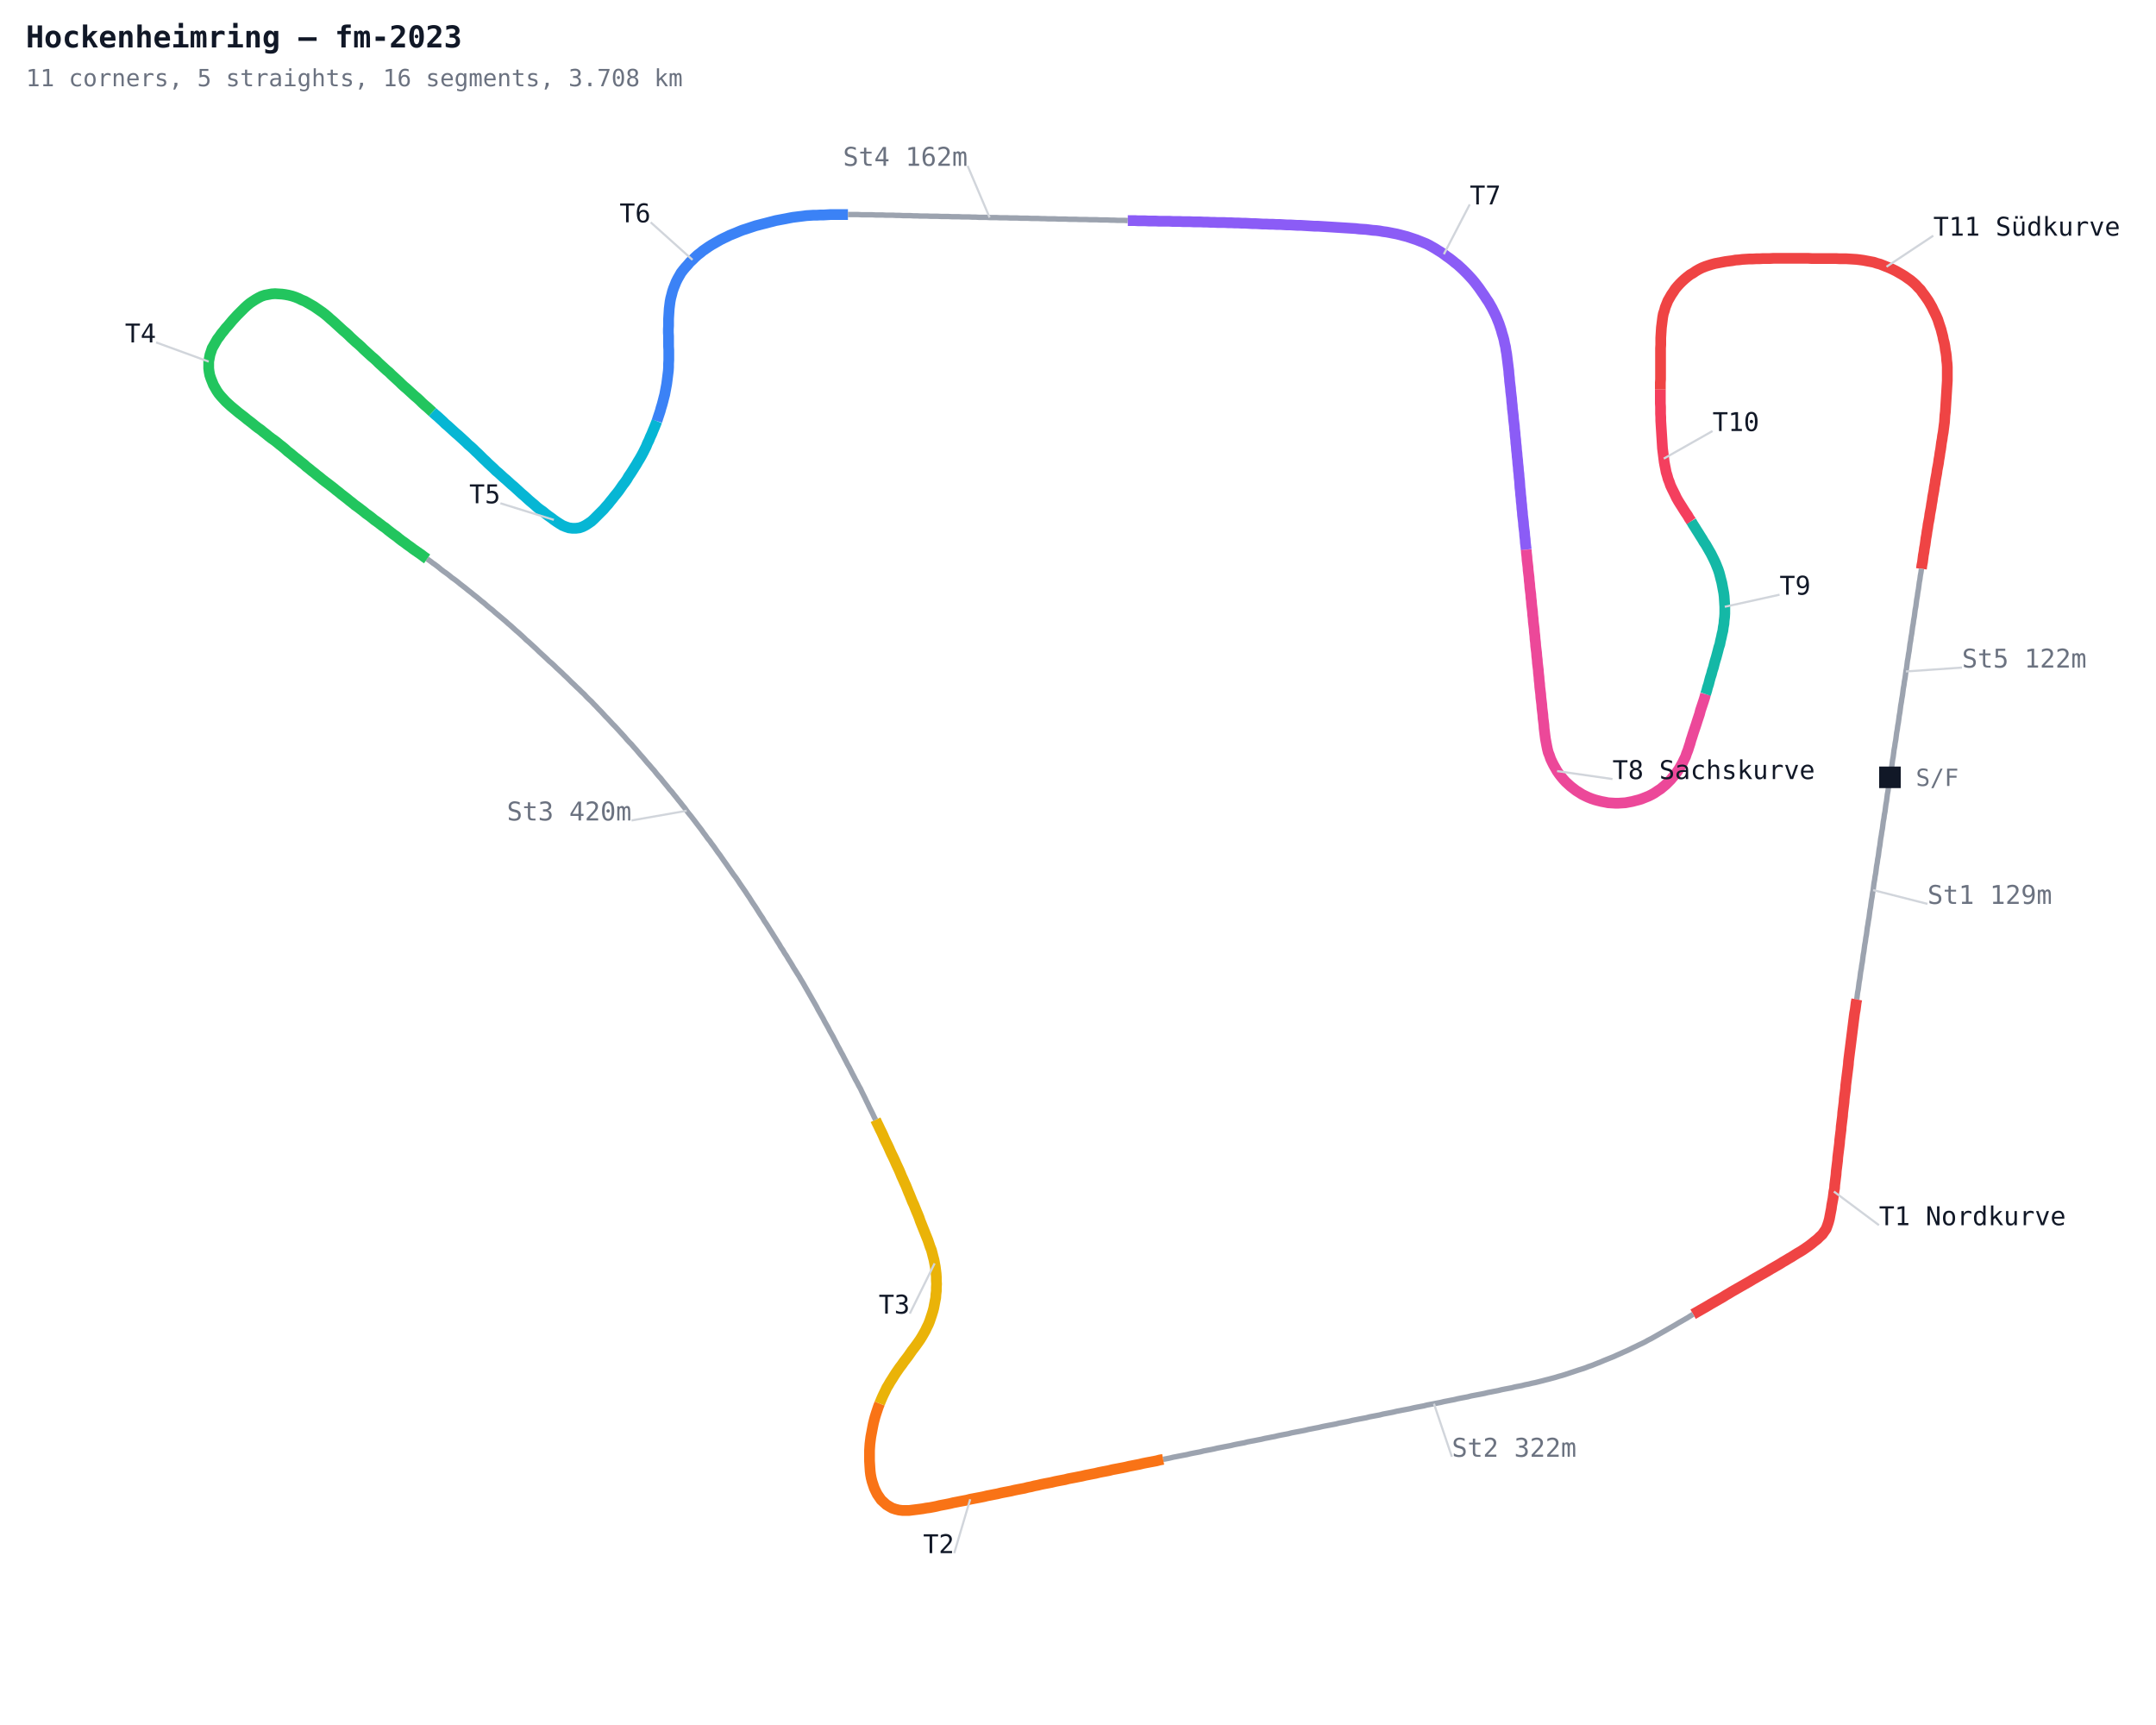
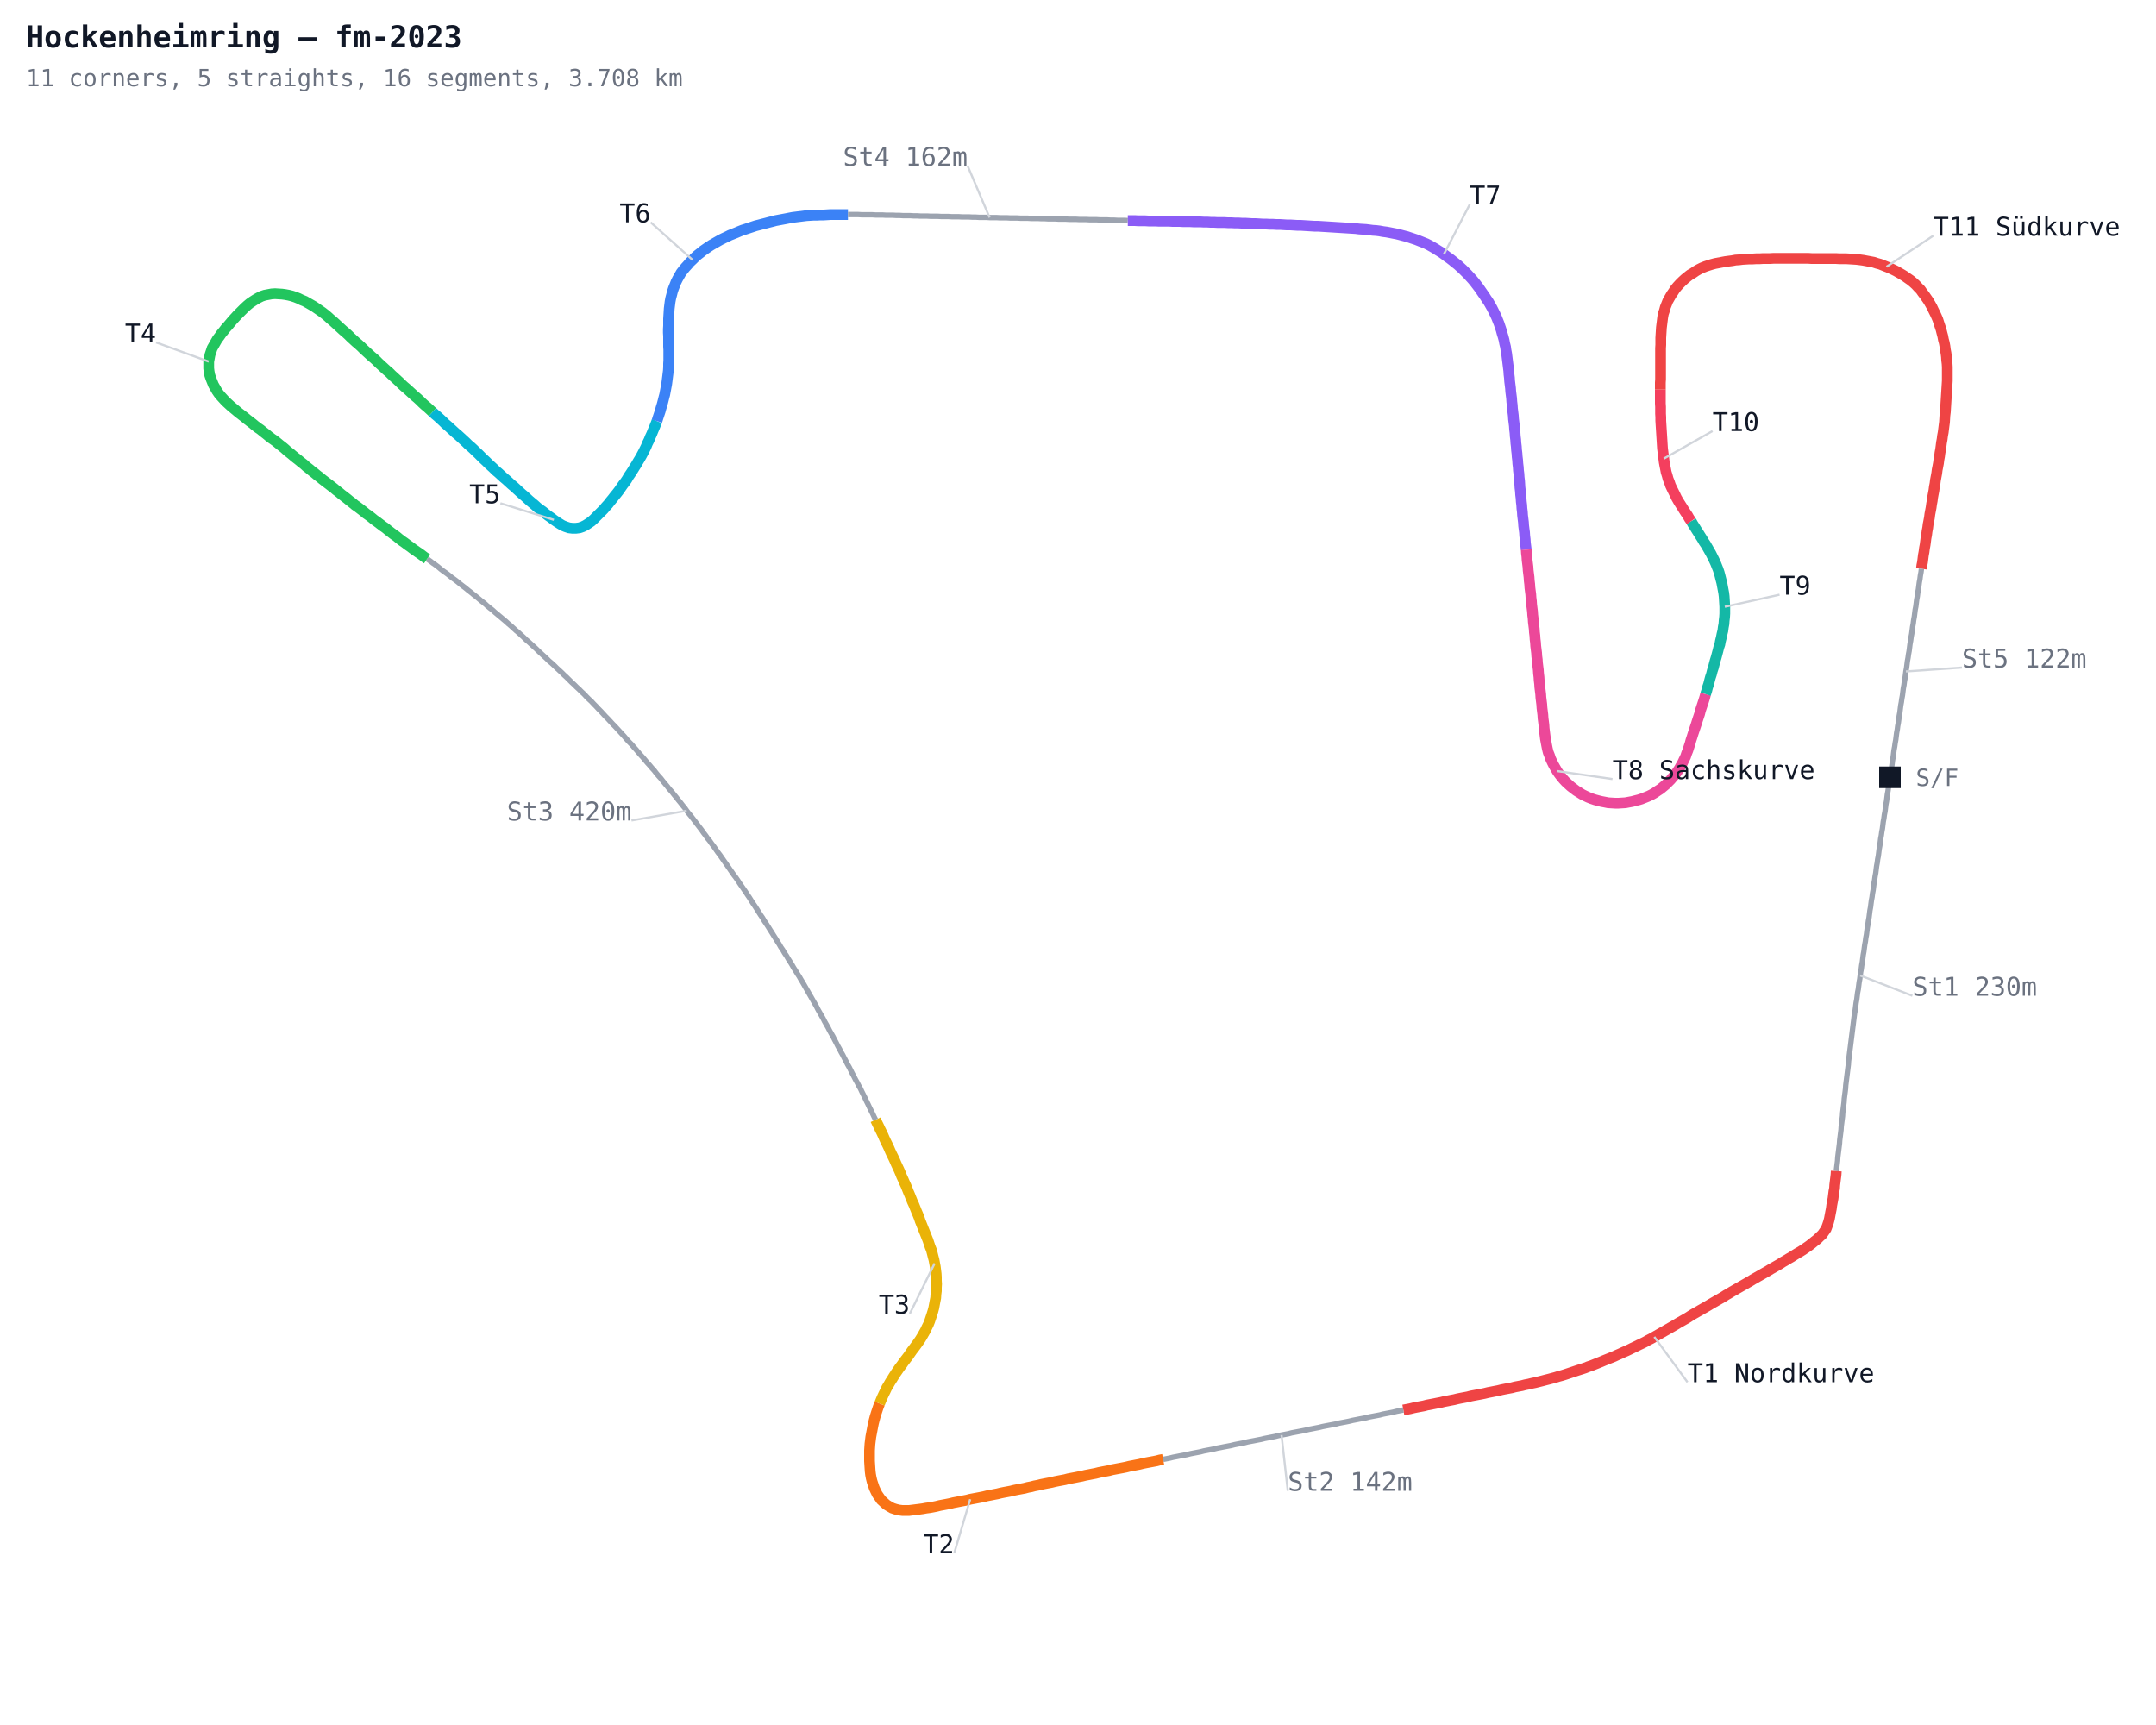
<svg xmlns="http://www.w3.org/2000/svg" width="1000" height="800" viewBox="0 0 1000 800">
  <defs>
    <style>
      .name { font-family: monospace; font-size: 12px; }
      .sector { font-family: monospace; font-size: 12px; fill: #7c3aed; font-weight: bold; }
      .title { font-family: monospace; font-size: 14px; fill: #111827; font-weight: bold; }
      .sub { font-family: monospace; font-size: 11px; fill: #6b7280; }
    </style>
  </defs>
  <rect width="1000" height="800" fill="#ffffff" />
-   <polyline fill="none" stroke="#9ca3af" stroke-width="2.5" points="876.6,360.5 876.4,362.1 876.2,363.7 875.9,365.3 875.7,366.8 875.4,368.4 875.2,370.0 875.0,371.6 874.7,373.2 874.5,374.8 874.3,376.4 874.0,377.9 873.8,379.5 873.5,381.1 873.3,382.7 873.1,384.3 872.8,385.9 872.6,387.4 872.3,389.0 872.1,390.6 871.9,392.2 871.6,393.8 871.4,395.4 871.2,397.0 870.9,398.5 870.7,400.1 870.4,401.7 870.2,403.3 870.0,404.9 869.7,406.5 869.5,408.0 869.2,409.6 869.0,411.2 868.8,412.8 868.5,414.4 868.3,416.0 868.0,417.6 867.8,419.1 867.6,420.7 867.3,422.3 867.1,423.9 866.9,425.5 866.6,427.1 866.4,428.6 866.1,430.2 865.9,431.8 865.7,433.4 865.4,435.0 865.2,436.6 864.9,438.2 864.7,439.7 864.5,441.3 864.2,442.9 864.0,444.5 863.8,446.1 863.5,447.7 863.3,449.3 863.0,450.8 862.8,452.4 862.6,454.0 862.3,455.6 862.1,457.2 861.9,458.8 861.6,460.3 861.4,461.9 861.2,463.5" />
-   <polyline fill="none" stroke="#ef4444" stroke-width="5" points="861.2,463.5 860.9,465.1 860.7,466.7 860.5,468.3 860.2,469.9 860.0,471.4 859.8,473.0 859.6,474.6 859.4,476.2 859.2,477.8 859.0,479.4 858.8,481.0 858.6,482.6 858.4,484.2 858.2,485.8 858.0,487.3 857.8,488.9 857.6,490.5 857.4,492.1 857.3,493.7 857.1,495.3 856.9,496.9 856.7,498.5 856.5,500.1 856.3,501.7 856.1,503.3 856.0,504.9 855.8,506.5 855.6,508.0 855.4,509.6 855.3,511.2 855.1,512.8 854.9,514.4 854.7,516.0 854.6,517.6 854.4,519.2 854.2,520.8 854.0,522.4 853.9,524.0 853.7,525.6 853.5,527.2 853.3,528.8 853.2,530.3 853.0,531.9 852.8,533.5 852.6,535.1 852.4,536.7 852.3,538.3 852.1,539.9 851.9,541.5 851.7,543.1 851.6,544.7 851.4,546.3 851.2,547.9 851.0,549.5 850.9,551.1 850.6,552.6 850.4,554.2 850.2,555.8 849.9,557.4 849.6,559.0 849.4,560.6 849.1,562.1 848.8,563.7 848.5,565.3 848.1,566.8 847.6,568.3 847.0,569.9 846.1,571.2 845.2,572.5 844.0,573.6 842.9,574.7 841.6,575.7 840.4,576.7 839.1,577.7 837.8,578.6 836.5,579.5 835.1,580.4 833.7,581.2 832.4,582.0 831.0,582.9 829.6,583.7 828.3,584.5 826.9,585.3 825.5,586.2 824.1,587.0 822.7,587.8 821.3,588.6 820.0,589.4 818.6,590.2 817.2,591.0 815.8,591.8 814.4,592.6 813.0,593.4 811.7,594.2 810.3,595.0 808.9,595.8 807.5,596.6 806.1,597.4 804.7,598.2 803.3,599.0 802.0,599.8 800.6,600.6 799.2,601.5 797.8,602.3 796.4,603.1 795.0,603.9 793.6,604.7 792.3,605.5 790.9,606.3 789.5,607.1 788.1,607.9 786.7,608.7 785.3,609.5" />
-   <polyline fill="none" stroke="#9ca3af" stroke-width="2.5" points="785.3,609.5 784.0,610.3 782.6,611.2 781.2,612.0 779.8,612.8 778.4,613.6 777.1,614.4 775.7,615.2 774.3,616.0 772.9,616.8 771.5,617.6 770.1,618.4 768.7,619.2 767.3,620.0 765.9,620.8 764.5,621.5 763.1,622.3 761.7,623.0 760.2,623.7 758.8,624.4 757.3,625.1 755.9,625.8 754.4,626.5 753.0,627.1 751.5,627.8 750.1,628.4 748.6,629.1 747.1,629.7 745.6,630.3 744.1,630.9 742.7,631.5 741.2,632.1 739.7,632.7 738.2,633.3 736.7,633.8 735.2,634.4 733.7,634.9 732.1,635.4 730.6,635.9 729.1,636.4 727.6,636.9 726.1,637.4 724.5,637.9 723.0,638.3 721.4,638.8 719.9,639.2 718.4,639.6 716.8,640.0 715.3,640.4 713.7,640.8 712.1,641.2 710.6,641.5 709.0,641.9 707.4,642.2 705.9,642.6 704.3,642.9 702.7,643.2 701.2,643.6 699.6,643.9 698.0,644.2 696.5,644.5 694.9,644.9 693.3,645.2 691.8,645.5 690.2,645.8 688.6,646.2 687.1,646.5 685.5,646.8 683.9,647.1 682.3,647.4 680.8,647.8 679.2,648.1 677.6,648.4 676.1,648.7 674.5,649.1 672.9,649.4 671.4,649.7 669.8,650.0 668.2,650.4 666.6,650.7 665.1,651.0 663.5,651.3 661.9,651.6 660.4,652.0 658.8,652.3 657.2,652.6 655.7,652.9 654.1,653.3 652.5,653.6 650.9,653.9 649.4,654.2 647.8,654.5 646.2,654.9 644.7,655.2 643.1,655.5 641.5,655.8 640.0,656.2 638.4,656.5 636.8,656.8 635.2,657.1 633.7,657.5 632.1,657.8 630.5,658.1 629.0,658.4 627.4,658.7 625.8,659.1 624.3,659.4 622.7,659.7 621.1,660.0 619.6,660.4 618.0,660.7 616.4,661.0 614.8,661.3 613.3,661.6 611.7,662.0 610.1,662.3 608.6,662.6 607.0,662.9 605.4,663.3 603.9,663.6 602.3,663.9 600.7,664.2 599.1,664.5 597.6,664.9 596.0,665.2 594.4,665.5 592.9,665.8 591.3,666.2 589.7,666.5 588.2,666.8 586.6,667.1 585.0,667.5 583.4,667.8 581.9,668.1 580.3,668.4 578.7,668.7 577.2,669.1 575.6,669.4 574.0,669.7 572.5,670.0 570.9,670.4 569.3,670.7 567.7,671.0 566.2,671.3 564.6,671.6 563.0,672.0 561.5,672.3 559.9,672.6 558.3,672.9 556.8,673.3 555.2,673.6 553.6,673.9 552.1,674.2 550.5,674.6 548.9,674.9 547.3,675.2 545.8,675.5 544.2,675.8 542.6,676.2 541.1,676.5 539.5,676.8" />
+   <polyline fill="none" stroke="#9ca3af" stroke-width="2.5" points="876.6,360.5 876.4,362.1 876.2,363.7 875.9,365.3 875.7,366.8 875.4,368.4 875.2,370.0 875.0,371.6 874.7,373.2 874.5,374.8 874.3,376.4 874.0,377.9 873.8,379.5 873.5,381.1 873.3,382.7 873.1,384.3 872.8,385.9 872.6,387.4 872.3,389.0 872.1,390.6 871.9,392.2 871.6,393.8 871.4,395.4 871.2,397.0 870.9,398.5 870.7,400.1 870.4,401.7 870.2,403.3 870.0,404.9 869.7,406.5 869.5,408.0 869.2,409.6 869.0,411.2 868.8,412.8 868.5,414.4 868.3,416.0 868.0,417.6 867.8,419.1 867.6,420.7 867.3,422.3 867.1,423.9 866.9,425.5 866.6,427.1 866.4,428.6 866.1,430.2 865.9,431.8 865.7,433.4 865.4,435.0 865.2,436.6 864.9,438.2 864.7,439.7 864.5,441.3 864.2,442.9 864.0,444.5 863.8,446.1 863.5,447.7 863.3,449.3 863.0,450.8 862.8,452.4 862.6,454.0 862.3,455.6 862.1,457.2 861.9,458.8 861.6,460.3 861.4,461.9 861.2,463.5 860.9,465.1 860.7,466.7 860.5,468.3 860.2,469.9 860.0,471.4 859.8,473.0 859.6,474.6 859.4,476.2 859.2,477.8 859.0,479.4 858.8,481.0 858.6,482.6 858.4,484.2 858.2,485.8 858.0,487.3 857.8,488.9 857.6,490.5 857.4,492.1 857.3,493.7 857.1,495.3 856.9,496.9 856.7,498.5 856.5,500.1 856.3,501.7 856.1,503.3 856.0,504.9 855.8,506.5 855.6,508.0 855.4,509.6 855.3,511.2 855.1,512.8 854.9,514.4 854.7,516.0 854.6,517.6 854.4,519.2 854.2,520.8 854.0,522.4 853.9,524.0 853.7,525.6 853.5,527.2 853.3,528.8 853.2,530.3 853.0,531.9 852.8,533.5 852.6,535.1 852.4,536.7 852.3,538.3 852.1,539.9 851.9,541.5 851.7,543.1" />
+   <polyline fill="none" stroke="#ef4444" stroke-width="5" points="851.7,543.1 851.6,544.7 851.4,546.3 851.2,547.9 851.0,549.5 850.9,551.1 850.6,552.6 850.4,554.2 850.2,555.8 849.9,557.4 849.6,559.0 849.4,560.6 849.1,562.1 848.8,563.7 848.5,565.3 848.1,566.8 847.6,568.3 847.0,569.9 846.1,571.2 845.2,572.5 844.0,573.6 842.9,574.7 841.6,575.7 840.4,576.7 839.1,577.7 837.8,578.6 836.5,579.5 835.1,580.4 833.7,581.2 832.4,582.0 831.0,582.9 829.6,583.7 828.3,584.5 826.9,585.3 825.5,586.2 824.1,587.0 822.7,587.8 821.3,588.6 820.0,589.4 818.6,590.2 817.2,591.0 815.8,591.8 814.4,592.6 813.0,593.4 811.7,594.2 810.3,595.0 808.9,595.8 807.5,596.6 806.1,597.4 804.7,598.2 803.3,599.0 802.0,599.8 800.6,600.6 799.2,601.5 797.8,602.3 796.4,603.1 795.0,603.9 793.6,604.7 792.3,605.5 790.9,606.3 789.5,607.1 788.1,607.9 786.7,608.7 785.3,609.5 784.0,610.3 782.6,611.2 781.2,612.0 779.8,612.8 778.4,613.6 777.1,614.4 775.7,615.2 774.3,616.0 772.9,616.8 771.5,617.6 770.1,618.4 768.7,619.2 767.3,620.0 765.9,620.8 764.5,621.5 763.1,622.3 761.7,623.0 760.2,623.7 758.8,624.4 757.3,625.1 755.9,625.8 754.4,626.5 753.0,627.1 751.5,627.8 750.1,628.4 748.6,629.1 747.1,629.7 745.6,630.3 744.1,630.9 742.7,631.5 741.2,632.1 739.7,632.7 738.2,633.3 736.7,633.8 735.2,634.4 733.7,634.9 732.1,635.4 730.6,635.9 729.1,636.4 727.6,636.9 726.1,637.4 724.5,637.9 723.0,638.3 721.4,638.8 719.9,639.2 718.4,639.6 716.8,640.0 715.3,640.4 713.7,640.8 712.1,641.2 710.6,641.5 709.0,641.9 707.4,642.2 705.9,642.6 704.3,642.9 702.7,643.2 701.2,643.6 699.6,643.9 698.0,644.2 696.5,644.5 694.9,644.9 693.3,645.2 691.8,645.5 690.2,645.8 688.6,646.2 687.1,646.5 685.5,646.8 683.9,647.1 682.3,647.4 680.8,647.8 679.2,648.1 677.6,648.4 676.1,648.7 674.5,649.1 672.9,649.4 671.4,649.7 669.8,650.0 668.2,650.4 666.6,650.7 665.1,651.0 663.5,651.3 661.9,651.6 660.4,652.0 658.8,652.3 657.2,652.6 655.7,652.9 654.1,653.3 652.5,653.6 650.9,653.9" />
+   <polyline fill="none" stroke="#9ca3af" stroke-width="2.5" points="650.9,653.9 649.4,654.2 647.8,654.5 646.2,654.9 644.7,655.2 643.1,655.5 641.5,655.8 640.0,656.2 638.4,656.5 636.8,656.8 635.2,657.1 633.7,657.5 632.1,657.8 630.5,658.1 629.0,658.4 627.4,658.7 625.8,659.1 624.3,659.4 622.7,659.7 621.1,660.0 619.6,660.4 618.0,660.7 616.4,661.0 614.8,661.3 613.3,661.6 611.7,662.0 610.1,662.3 608.6,662.6 607.0,662.9 605.4,663.3 603.9,663.6 602.3,663.9 600.7,664.2 599.1,664.5 597.6,664.9 596.0,665.2 594.4,665.5 592.9,665.8 591.3,666.2 589.7,666.5 588.2,666.8 586.6,667.1 585.0,667.5 583.4,667.8 581.9,668.1 580.3,668.4 578.7,668.7 577.2,669.1 575.6,669.4 574.0,669.7 572.5,670.0 570.9,670.4 569.3,670.7 567.7,671.0 566.2,671.3 564.6,671.6 563.0,672.0 561.5,672.3 559.9,672.6 558.3,672.9 556.8,673.3 555.2,673.6 553.6,673.9 552.1,674.2 550.5,674.6 548.9,674.9 547.3,675.2 545.8,675.5 544.2,675.8 542.6,676.2 541.1,676.5 539.5,676.8" />
  <polyline fill="none" stroke="#f97316" stroke-width="5" points="539.5,676.8 537.9,677.1 536.4,677.5 534.8,677.8 533.2,678.1 531.6,678.4 530.1,678.7 528.5,679.1 526.9,679.4 525.4,679.7 523.8,680.0 522.2,680.4 520.7,680.7 519.1,681.0 517.5,681.3 515.9,681.6 514.4,682.0 512.8,682.3 511.2,682.6 509.7,682.9 508.1,683.3 506.5,683.6 505.0,683.9 503.4,684.2 501.8,684.6 500.2,684.9 498.7,685.2 497.1,685.5 495.5,685.8 494.0,686.2 492.4,686.5 490.8,686.8 489.3,687.1 487.7,687.5 486.1,687.8 484.5,688.1 483.0,688.4 481.4,688.8 479.8,689.1 478.3,689.5 476.7,689.8 475.2,690.2 473.6,690.5 472.0,690.8 470.5,691.1 468.9,691.5 467.3,691.8 465.7,692.1 464.2,692.4 462.6,692.8 461.0,693.1 459.5,693.4 457.9,693.7 456.3,694.1 454.8,694.4 453.2,694.7 451.6,695.0 450.0,695.3 448.5,695.7 446.9,696.0 445.3,696.3 443.8,696.6 442.2,696.9 440.6,697.3 439.1,697.6 437.5,697.9 435.9,698.2 434.3,698.6 432.8,698.9 431.2,699.2 429.6,699.4 428.0,699.7 426.5,699.9 424.9,700.1 423.3,700.3 421.7,700.5 420.1,700.5 418.5,700.5 416.9,700.3 415.3,699.9 413.8,699.4 412.4,698.6 411.1,697.8 409.9,696.7 408.7,695.6 407.8,694.3 406.9,693.0 406.2,691.6 405.5,690.1 405.0,688.6 404.5,687.1 404.1,685.5 403.8,683.9 403.6,682.3 403.5,680.8 403.4,679.2 403.3,677.6 403.3,676.0 403.3,674.4 403.3,672.7 403.4,671.1 403.5,669.6 403.7,668.0 403.9,666.4 404.2,664.8 404.5,663.2 404.8,661.6 405.1,660.1 405.5,658.5 405.9,657.0 406.4,655.4 406.9,653.9 407.4,652.4 408.0,650.9" />
  <polyline fill="none" stroke="#eab308" stroke-width="5" points="408.0,650.9 408.6,649.4 409.2,648.0 409.9,646.5 410.6,645.1 411.3,643.6 412.1,642.3 412.9,640.9 413.8,639.5 414.6,638.2 415.5,636.8 416.4,635.5 417.3,634.2 418.3,632.9 419.2,631.6 420.2,630.3 421.2,629.0 422.1,627.7 423.0,626.4 424.0,625.1 424.9,623.9 425.9,622.5 426.8,621.2 427.6,619.9 428.4,618.5 429.2,617.1 429.9,615.6 430.6,614.2 431.2,612.7 431.7,611.2 432.2,609.7 432.7,608.1 433.1,606.6 433.4,605.0 433.7,603.4 434.0,601.9 434.1,600.3 434.3,598.7 434.3,597.1 434.4,595.5 434.3,593.9 434.3,592.3 434.2,590.7 434.0,589.1 433.8,587.5 433.5,585.9 433.2,584.3 432.8,582.8 432.4,581.2 432.0,579.7 431.4,578.2 430.9,576.7 430.4,575.2 429.8,573.7 429.2,572.2 428.6,570.7 428.0,569.2 427.4,567.7 426.8,566.2 426.3,564.7 425.7,563.2 425.1,561.8 424.5,560.3 423.9,558.8 423.2,557.3 422.6,555.8 422.0,554.3 421.4,552.9 420.8,551.4 420.2,549.9 419.5,548.4 418.9,547.0 418.2,545.5 417.6,544.0 417.0,542.6 416.3,541.1 415.6,539.6 415.0,538.2 414.3,536.7 413.6,535.3 412.9,533.8 412.3,532.4 411.6,530.9 410.9,529.5 410.2,528.0 409.6,526.6 408.9,525.1 408.2,523.7 407.5,522.2 406.8,520.8 406.1,519.3" />
  <polyline fill="none" stroke="#9ca3af" stroke-width="2.5" points="406.1,519.3 405.4,517.9 404.7,516.4 404.0,515.0 403.3,513.6 402.6,512.1 401.9,510.7 401.2,509.2 400.5,507.8 399.8,506.4 399.1,504.9 398.3,503.5 397.6,502.1 396.8,500.7 396.1,499.3 395.3,497.8 394.6,496.4 393.9,495.0 393.1,493.6 392.4,492.2 391.6,490.7 390.9,489.3 390.1,487.9 389.4,486.5 388.6,485.1 387.9,483.7 387.1,482.2 386.4,480.8 385.6,479.4 384.8,478.0 384.1,476.6 383.3,475.2 382.5,473.8 381.8,472.4 381.0,471.0 380.2,469.6 379.4,468.2 378.7,466.8 377.9,465.4 377.1,464.0 376.3,462.6 375.5,461.2 374.7,459.8 373.9,458.4 373.1,457.0 372.3,455.6 371.5,454.3 370.7,452.9 369.8,451.5 369.0,450.2 368.1,448.8 367.3,447.4 366.5,446.1 365.6,444.7 364.8,443.3 363.9,442.0 363.1,440.6 362.2,439.3 361.4,437.9 360.5,436.5 359.7,435.2 358.8,433.8 358.0,432.5 357.1,431.1 356.3,429.8 355.4,428.4 354.5,427.1 353.7,425.7 352.8,424.4 351.9,423.0 351.1,421.7 350.2,420.3 349.3,419.0 348.4,417.6 347.6,416.3 346.7,415.0 345.8,413.6 344.9,412.3 344.0,411.0 343.1,409.7 342.2,408.3 341.3,407.0 340.3,405.7 339.4,404.4 338.5,403.1 337.6,401.8 336.7,400.5 335.7,399.1 334.8,397.8 333.9,396.5 332.9,395.2 332.0,393.9 331.1,392.6 330.1,391.3 329.2,390.0 328.2,388.8 327.3,387.5 326.3,386.2 325.4,384.9 324.4,383.6 323.4,382.3 322.5,381.1 321.5,379.8 320.5,378.5 319.5,377.3 318.5,376.0 317.6,374.7 316.6,373.5 315.6,372.2 314.6,371.0 313.6,369.7 312.6,368.5 311.6,367.2 310.5,366.0 309.5,364.7 308.5,363.5 307.5,362.3 306.5,361.0 305.4,359.8 304.4,358.6 303.4,357.3 302.3,356.1 301.3,354.9 300.2,353.7 299.2,352.5 298.2,351.3 297.1,350.1 296.0,348.8 295.0,347.6 293.9,346.4 292.9,345.2 291.8,344.1 290.7,342.9 289.7,341.7 288.6,340.5 287.5,339.3 286.4,338.1 285.3,336.9 284.2,335.8 283.1,334.6 282.0,333.4 280.9,332.3 279.8,331.1 278.7,329.9 277.6,328.8 276.5,327.6 275.4,326.5 274.3,325.3 273.1,324.2 272.0,323.1 270.9,321.9 269.7,320.8 268.6,319.7 267.4,318.6 266.3,317.5 265.1,316.4 264.0,315.3 262.8,314.1 261.6,313.0 260.5,311.9 259.3,310.8 258.1,309.7 257.0,308.6 255.8,307.5 254.6,306.5 253.5,305.4 252.3,304.3 251.1,303.2 249.9,302.1 248.8,301.0 247.6,299.9 246.4,298.8 245.2,297.7 244.0,296.7 242.9,295.6 241.7,294.5 240.5,293.4 239.3,292.4 238.1,291.3 236.9,290.2 235.7,289.2 234.5,288.1 233.3,287.1 232.0,286.0 230.8,285.0 229.6,284.0 228.4,282.9 227.1,281.9 225.9,280.9 224.7,279.8 223.4,278.8 222.2,277.8 221.0,276.8 219.7,275.8 218.5,274.8 217.2,273.8 216.0,272.8 214.7,271.8 213.4,270.8 212.2,269.8 210.9,268.8 209.6,267.9 208.4,266.9 207.1,265.9 205.8,265.0 204.5,264.0 203.3,263.0 202.0,262.0 200.7,261.1 199.4,260.1 198.1,259.2" />
  <polyline fill="none" stroke="#22c55e" stroke-width="5" points="198.1,259.2 196.8,258.3 195.5,257.3 194.2,256.4 192.9,255.5 191.6,254.6 190.3,253.6 189.0,252.7 187.7,251.7 186.4,250.8 185.1,249.8 183.9,248.8 182.6,247.9 181.3,246.9 180.0,245.9 178.8,244.9 177.5,244.0 176.2,243.0 174.9,242.0 173.6,241.1 172.4,240.1 171.1,239.1 169.8,238.2 168.6,237.2 167.3,236.2 166.0,235.2 164.7,234.3 163.5,233.3 162.2,232.3 161.0,231.3 159.7,230.3 158.4,229.3 157.2,228.3 155.9,227.3 154.7,226.3 153.4,225.3 152.1,224.3 150.9,223.4 149.6,222.4 148.4,221.4 147.1,220.4 145.9,219.4 144.6,218.4 143.4,217.4 142.1,216.4 140.9,215.3 139.6,214.3 138.4,213.3 137.1,212.3 135.9,211.3 134.7,210.3 133.4,209.3 132.2,208.2 131.0,207.2 129.7,206.2 128.5,205.2 127.2,204.2 125.9,203.3 124.6,202.3 123.4,201.3 122.1,200.3 120.9,199.3 119.6,198.4 118.3,197.4 117.1,196.4 115.8,195.4 114.5,194.4 113.3,193.4 112.0,192.4 110.7,191.4 109.5,190.4 108.3,189.4 107.1,188.4 105.9,187.3 104.7,186.2 103.6,185.0 102.5,183.8 101.5,182.6 100.6,181.3 99.8,179.9 99.0,178.5 98.4,177.0 97.8,175.5 97.3,174.0 97.0,172.4 96.8,170.8 96.8,169.2 96.8,167.7 97.1,166.1 97.4,164.5 97.9,163.0 98.4,161.5 99.2,160.1 100.0,158.7 100.8,157.3 101.8,156.0 102.7,154.7 103.7,153.5 104.7,152.2 105.8,151.0 106.8,149.8 107.8,148.6 108.9,147.4 110.0,146.2 111.1,145.1 112.3,143.9 113.4,142.8 114.6,141.7 115.8,140.7 117.1,139.8 118.5,138.9 119.9,138.1 121.3,137.4 122.8,136.9 124.4,136.6 126.0,136.3 127.6,136.2 129.2,136.3 130.8,136.4 132.3,136.6 133.9,136.9 135.5,137.3 137.0,137.8 138.5,138.4 139.9,139.1 141.4,139.7 142.8,140.5 144.2,141.3 145.6,142.1 146.9,143.0 148.2,143.9 149.5,144.8 150.8,145.8 152.0,146.8 153.2,147.9 154.4,148.9 155.6,150.0 156.8,151.1 158.0,152.2 159.2,153.3 160.4,154.3 161.6,155.4 162.7,156.5 163.9,157.6 165.1,158.7 166.3,159.7 167.5,160.8 168.6,161.9 169.8,163.0 171.0,164.1 172.2,165.2 173.4,166.2 174.6,167.3 175.7,168.4 176.9,169.5 178.1,170.6 179.3,171.7 180.5,172.7 181.6,173.8 182.8,174.9 184.0,176.0 185.2,177.1 186.3,178.2 187.5,179.3 188.7,180.3 189.9,181.4 191.1,182.5 192.3,183.6 193.5,184.6 194.7,185.7 195.8,186.8 197.0,187.9 198.2,188.9 199.4,190.0 200.6,191.1" />
  <polyline fill="none" stroke="#06b6d4" stroke-width="5" points="200.6,191.1 201.8,192.2 203.0,193.2 204.2,194.3 205.4,195.4 206.5,196.5 207.7,197.5 208.9,198.6 210.1,199.7 211.3,200.8 212.5,201.8 213.7,202.9 214.9,204.0 216.1,205.1 217.2,206.2 218.4,207.2 219.6,208.3 220.7,209.4 221.9,210.5 223.1,211.7 224.2,212.8 225.4,213.9 226.5,215.0 227.7,216.1 228.9,217.2 230.0,218.3 231.2,219.3 232.4,220.4 233.6,221.5 234.8,222.5 236.0,223.6 237.2,224.7 238.4,225.7 239.6,226.8 240.8,227.9 242.0,229.0 243.2,230.0 244.4,231.1 245.6,232.2 246.8,233.2 248.0,234.2 249.2,235.3 250.5,236.3 251.8,237.2 253.0,238.2 254.3,239.2 255.6,240.1 256.9,241.1 258.2,242.0 259.6,242.9 260.9,243.7 262.4,244.3 263.9,244.8 265.5,245.0 267.1,245.0 268.7,244.8 270.2,244.3 271.6,243.6 273.0,242.7 274.3,241.8 275.5,240.7 276.6,239.6 277.7,238.5 278.9,237.3 280.0,236.2 281.0,235.0 282.1,233.8 283.1,232.5 284.1,231.3 285.1,230.0 286.1,228.8 287.1,227.5 288.0,226.2 288.9,224.9 289.9,223.6 290.8,222.3 291.6,220.9 292.5,219.6 293.4,218.2 294.2,216.9 295.1,215.5 295.9,214.1 296.7,212.8 297.5,211.4 298.3,209.9 299.0,208.5 299.7,207.1 300.3,205.6 301.0,204.2 301.6,202.7 302.3,201.2 302.9,199.7 303.5,198.3 304.1,196.8 304.7,195.3" />
  <polyline fill="none" stroke="#3b82f6" stroke-width="5" points="304.7,195.3 305.2,193.7 305.7,192.2 306.2,190.7 306.6,189.2 307.1,187.6 307.5,186.1 307.9,184.5 308.3,183.0 308.6,181.4 308.9,179.8 309.2,178.2 309.4,176.7 309.6,175.1 309.8,173.5 310.0,171.9 310.1,170.3 310.1,168.7 310.2,167.1 310.2,165.5 310.2,163.9 310.2,162.3 310.1,160.7 310.1,159.1 310.1,157.5 310.1,155.9 310.0,154.3 310.0,152.7 310.1,151.1 310.1,149.5 310.1,147.9 310.2,146.3 310.3,144.7 310.4,143.1 310.6,141.5 310.8,139.9 311.1,138.3 311.5,136.8 311.9,135.2 312.4,133.7 313.0,132.2 313.6,130.7 314.3,129.3 315.1,127.9 315.9,126.5 316.9,125.2 317.9,124.0 319.0,122.8 320.0,121.6 321.2,120.5 322.3,119.4 323.5,118.3 324.8,117.3 326.0,116.3 327.3,115.4 328.6,114.5 330.0,113.6 331.4,112.8 332.8,112.0 334.2,111.2 335.6,110.5 337.1,109.8 338.5,109.1 340.0,108.5 341.5,107.9 342.9,107.3 344.4,106.7 346.0,106.2 347.5,105.7 349.0,105.2 350.5,104.7 352.1,104.3 353.6,103.9 355.2,103.5 356.7,103.1 358.3,102.7 359.8,102.3 361.4,102.0 363.0,101.7 364.6,101.4 366.1,101.1 367.7,100.8 369.3,100.6 370.9,100.4 372.5,100.2 374.1,100.0 375.7,99.9 377.3,99.8 378.9,99.8 380.5,99.7 382.1,99.7 383.7,99.6 385.3,99.5 386.9,99.5 388.5,99.5 390.1,99.5 391.7,99.5 393.3,99.5" />
  <polyline fill="none" stroke="#9ca3af" stroke-width="2.5" points="393.3,99.5 394.9,99.5 396.5,99.5 398.1,99.5 399.7,99.6 401.3,99.6 402.9,99.6 404.5,99.6 406.1,99.7 407.7,99.7 409.3,99.7 410.9,99.8 412.5,99.8 414.1,99.8 415.7,99.9 417.3,99.9 418.9,100.0 420.5,100.0 422.1,100.0 423.7,100.1 425.3,100.1 426.9,100.2 428.5,100.2 430.1,100.2 431.7,100.3 433.3,100.3 434.9,100.3 436.6,100.4 438.2,100.4 439.8,100.4 441.4,100.5 443.0,100.5 444.6,100.5 446.2,100.6 447.8,100.6 449.4,100.6 451.0,100.7 452.6,100.7 454.2,100.8 455.8,100.8 457.4,100.8 459.0,100.9 460.6,100.9 462.2,100.9 463.8,101.0 465.4,101.0 467.0,101.0 468.6,101.1 470.2,101.1 471.8,101.1 473.4,101.2 475.0,101.2 476.6,101.2 478.2,101.3 479.8,101.3 481.4,101.3 483.0,101.4 484.6,101.4 486.2,101.5 487.8,101.5 489.4,101.5 491.0,101.6 492.6,101.6 494.2,101.6 495.8,101.7 497.4,101.7 499.0,101.7 500.6,101.8 502.2,101.8 503.8,101.8 505.4,101.9 507.0,101.9 508.7,101.9 510.3,102.0 511.9,102.0 513.5,102.0 515.1,102.1 516.7,102.1 518.3,102.2 519.9,102.2 521.5,102.2 523.1,102.3" />
  <polyline fill="none" stroke="#8b5cf6" stroke-width="5" points="523.1,102.3 524.7,102.3 526.3,102.3 527.9,102.4 529.5,102.4 531.1,102.4 532.7,102.5 534.3,102.5 535.9,102.5 537.5,102.6 539.1,102.6 540.7,102.6 542.3,102.6 543.9,102.7 545.5,102.7 547.1,102.7 548.7,102.8 550.3,102.8 551.9,102.8 553.5,102.9 555.1,102.9 556.7,102.9 558.3,103.0 559.9,103.0 561.5,103.1 563.1,103.1 564.7,103.2 566.3,103.2 567.9,103.2 569.5,103.3 571.1,103.3 572.7,103.4 574.3,103.4 575.9,103.5 577.5,103.5 579.1,103.6 580.7,103.7 582.3,103.7 584.0,103.8 585.6,103.9 587.2,103.9 588.8,104.0 590.4,104.0 592.0,104.1 593.6,104.1 595.2,104.2 596.8,104.3 598.4,104.3 600.0,104.4 601.6,104.5 603.2,104.5 604.8,104.6 606.4,104.7 608.0,104.8 609.6,104.9 611.2,104.9 612.8,105.0 614.4,105.1 616.0,105.2 617.6,105.3 619.2,105.4 620.8,105.5 622.4,105.6 624.0,105.7 625.6,105.8 627.2,105.9 628.8,106.0 630.4,106.2 632.0,106.3 633.6,106.4 635.2,106.6 636.7,106.8 638.3,106.9 639.9,107.1 641.5,107.4 643.1,107.6 644.7,107.9 646.2,108.2 647.8,108.5 649.4,108.9 650.9,109.3 652.5,109.7 654.0,110.2 655.5,110.7 657.0,111.2 658.5,111.8 660.0,112.4 661.5,113.0 662.9,113.7 664.3,114.5 665.7,115.3 667.1,116.2 668.4,117.0 669.7,117.9 671.0,118.9 672.3,119.8 673.6,120.8 674.8,121.8 676.1,122.8 677.3,123.9 678.5,125.0 679.6,126.1 680.7,127.2 681.8,128.4 682.9,129.6 683.9,130.8 684.9,132.1 685.9,133.4 686.8,134.7 687.7,136.0 688.6,137.3 689.5,138.7 690.4,140.0 691.2,141.4 692.0,142.8 692.7,144.2 693.4,145.6 694.1,147.1 694.7,148.6 695.3,150.1 695.8,151.6 696.3,153.1 696.7,154.6 697.2,156.2 697.6,157.7 697.9,159.3 698.3,160.9 698.5,162.4 698.8,164.0 699.0,165.6 699.2,167.2 699.4,168.8 699.6,170.4 699.8,172.0 699.9,173.6 700.1,175.2 700.2,176.8 700.4,178.4 700.6,180.0 700.7,181.5 700.9,183.1 701.1,184.7 701.2,186.3 701.4,187.9 701.5,189.5 701.7,191.1 701.9,192.7 702.0,194.3 702.2,195.9 702.4,197.5 702.5,199.1 702.7,200.7 702.8,202.3 703.0,203.9 703.1,205.5 703.3,207.1 703.4,208.7 703.6,210.3 703.7,211.8 703.9,213.4 704.0,215.0 704.2,216.6 704.3,218.2 704.5,219.8 704.6,221.4 704.8,223.0 704.9,224.6 705.0,226.2 705.2,227.8 705.3,229.4 705.5,231.0 705.6,232.6 705.8,234.2 705.9,235.8 706.1,237.4 706.2,239.0 706.4,240.6 706.6,242.2 706.7,243.8 706.9,245.4 707.1,246.9 707.2,248.5 707.4,250.1 707.5,251.7 707.7,253.3 707.9,254.9" />
  <polyline fill="none" stroke="#ec4899" stroke-width="5" points="707.9,254.9 708.0,256.5 708.2,258.1 708.3,259.7 708.5,261.3 708.7,262.9 708.8,264.5 709.0,266.1 709.2,267.7 709.3,269.3 709.5,270.9 709.6,272.5 709.8,274.1 710.0,275.6 710.1,277.2 710.3,278.8 710.4,280.4 710.6,282.0 710.8,283.6 710.9,285.2 711.1,286.8 711.2,288.4 711.4,290.0 711.6,291.6 711.7,293.2 711.9,294.8 712.0,296.4 712.2,298.0 712.3,299.6 712.5,301.2 712.7,302.8 712.8,304.4 713.0,305.9 713.1,307.5 713.3,309.1 713.5,310.7 713.6,312.3 713.8,313.9 713.9,315.5 714.1,317.1 714.2,318.7 714.4,320.3 714.6,321.9 714.7,323.5 714.9,325.1 715.1,326.7 715.2,328.3 715.4,329.9 715.6,331.5 715.7,333.1 715.9,334.6 716.1,336.2 716.2,337.8 716.4,339.4 716.6,341.0 716.8,342.6 717.1,344.2 717.4,345.8 717.7,347.3 718.1,348.9 718.7,350.4 719.2,351.9 719.9,353.4 720.6,354.8 721.4,356.2 722.2,357.6 723.1,358.9 724.1,360.2 725.1,361.4 726.2,362.6 727.4,363.7 728.5,364.7 729.8,365.7 731.1,366.7 732.4,367.5 733.8,368.4 735.2,369.1 736.7,369.8 738.2,370.4 739.7,370.9 741.2,371.3 742.8,371.7 744.4,372.0 745.9,372.3 747.5,372.4 749.1,372.5 750.7,372.5 752.3,372.4 753.9,372.3 755.5,372.0 757.1,371.7 758.6,371.3 760.2,370.9 761.7,370.4 763.2,369.8 764.7,369.2 766.1,368.5 767.5,367.7 768.8,366.8 770.2,365.9 771.4,364.9 772.6,363.9 773.8,362.7 774.9,361.6 775.9,360.4 777.0,359.2 777.9,357.9 778.8,356.6 779.6,355.2 780.4,353.8 781.1,352.3 781.8,350.9 782.3,349.4 782.9,347.9 783.4,346.3 783.9,344.8 784.3,343.3 784.8,341.8 785.3,340.2 785.8,338.7 786.3,337.2 786.8,335.7 787.3,334.1 787.8,332.6 788.3,331.1 788.7,329.5 789.2,328.0 789.7,326.5 790.2,325.0 790.7,323.4 791.1,321.9" />
  <polyline fill="none" stroke="#14b8a6" stroke-width="5" points="791.1,321.9 791.6,320.4 792.0,318.8 792.5,317.3 792.9,315.7 793.3,314.2 793.8,312.7 794.2,311.1 794.7,309.6 795.1,308.0 795.5,306.5 796.0,304.9 796.4,303.4 796.8,301.9 797.2,300.3 797.7,298.8 798.0,297.2 798.4,295.6 798.7,294.1 799.1,292.5 799.3,290.9 799.6,289.3 799.7,287.8 799.9,286.2 800.0,284.6 800.0,283.0 800.0,281.4 799.9,279.8 799.8,278.2 799.7,276.6 799.5,275.0 799.2,273.4 798.9,271.8 798.6,270.2 798.2,268.7 797.8,267.1 797.4,265.6 796.9,264.1 796.3,262.6 795.7,261.1 795.0,259.6 794.3,258.2 793.6,256.8 792.8,255.4 792.0,254.0 791.2,252.6 790.3,251.3 789.5,249.9 788.6,248.5 787.8,247.2 786.9,245.8 786.1,244.5 785.2,243.1 784.4,241.7" />
  <polyline fill="none" stroke="#f43f5e" stroke-width="5" points="784.4,241.7 783.5,240.4 782.7,239.0 781.8,237.7 780.9,236.3 780.1,235.0 779.2,233.6 778.4,232.3 777.6,230.9 776.9,229.4 776.2,228.0 775.5,226.6 774.8,225.1 774.3,223.6 773.7,222.1 773.3,220.6 772.8,219.0 772.5,217.4 772.2,215.9 771.9,214.3 771.7,212.7 771.5,211.1 771.3,209.5 771.1,207.9 771.0,206.3 770.9,204.7 770.8,203.1 770.7,201.5 770.6,199.9 770.5,198.3 770.4,196.7 770.3,195.1 770.3,193.5 770.2,191.9 770.2,190.3 770.2,188.7 770.1,187.1 770.1,185.5 770.1,183.9 770.1,182.3 770.1,180.7" />
  <polyline fill="none" stroke="#ef4444" stroke-width="5" points="770.1,180.7 770.1,179.1 770.1,177.5 770.2,175.9 770.2,174.3 770.2,172.7 770.2,171.1 770.2,169.5 770.2,167.9 770.2,166.3 770.2,164.7 770.2,163.1 770.2,161.5 770.3,159.9 770.3,158.3 770.3,156.7 770.4,155.1 770.5,153.5 770.6,151.9 770.8,150.3 771.0,148.7 771.2,147.1 771.5,145.5 772.0,144.0 772.4,142.5 773.0,141.0 773.6,139.5 774.4,138.1 775.2,136.7 776.1,135.4 777.0,134.0 778.0,132.8 779.1,131.6 780.2,130.5 781.4,129.4 782.6,128.4 783.9,127.4 785.3,126.6 786.6,125.7 788.0,124.9 789.4,124.2 790.9,123.6 792.4,123.1 794.0,122.6 795.5,122.2 797.1,121.9 798.7,121.6 800.3,121.3 801.8,121.1 803.4,120.9 805.0,120.6 806.6,120.5 808.2,120.3 809.8,120.2 811.4,120.1 813.0,120.1 814.6,120.0 816.2,120.0 817.8,119.9 819.4,119.9 821.0,119.9 822.6,119.8 824.2,119.8 825.8,119.8 827.4,119.8 829.0,119.8 830.6,119.8 832.2,119.8 833.8,119.8 835.4,119.8 837.0,119.8 838.6,119.8 840.2,119.9 841.8,119.9 843.5,119.9 845.1,119.9 846.7,119.9 848.3,119.9 849.9,119.9 851.5,119.9 853.1,120.0 854.7,120.0 856.3,120.0 857.9,120.1 859.5,120.2 861.1,120.3 862.7,120.5 864.2,120.7 865.8,121.0 867.4,121.3 869.0,121.6 870.5,122.1 872.0,122.5 873.5,123.1 875.0,123.7 876.5,124.3 878.0,125.0 879.4,125.7 880.8,126.5 882.2,127.3 883.5,128.1 884.9,129.1 886.2,130.0 887.4,131.0 888.6,132.1 889.7,133.3 890.8,134.4 891.7,135.7 892.7,137.0 893.6,138.3 894.5,139.6 895.3,141.0 896.1,142.4 896.8,143.9 897.5,145.3 898.2,146.8 898.8,148.2 899.3,149.8 899.8,151.3 900.3,152.8 900.7,154.4 901.1,155.9 901.4,157.5 901.8,159.0 902.1,160.6 902.3,162.2 902.6,163.8 902.8,165.4 902.9,167.0 903.1,168.6 903.2,170.2 903.2,171.8 903.2,173.4 903.2,175.0 903.2,176.6 903.1,178.2 903.0,179.8 902.9,181.4 902.8,183.0 902.7,184.6 902.6,186.2 902.5,187.8 902.4,189.4 902.3,191.0 902.1,192.6 902.0,194.2 901.9,195.8 901.7,197.3 901.5,198.9 901.3,200.5 901.0,202.1 900.8,203.7 900.5,205.3 900.3,206.9 900.1,208.4 899.8,210.0 899.6,211.6 899.3,213.2 899.1,214.8 898.8,216.4 898.5,217.9 898.3,219.5 898.0,221.1 897.7,222.7 897.5,224.3 897.2,225.8 897.0,227.4 896.7,229.0 896.4,230.6 896.2,232.2 895.9,233.8 895.7,235.3 895.4,236.9 895.1,238.5 894.9,240.1 894.6,241.7 894.3,243.2 894.1,244.8 893.8,246.4 893.6,248.0 893.3,249.6 893.1,251.2 892.9,252.7 892.6,254.3 892.4,255.9 892.1,257.5 891.9,259.1 891.7,260.7 891.4,262.2 891.2,263.8" />
  <polyline fill="none" stroke="#9ca3af" stroke-width="2.5" points="891.2,263.8 891.0,265.4 890.7,267.0 890.5,268.6 890.2,270.2 890.0,271.8 889.8,273.3 889.5,274.9 889.3,276.5 889.0,278.1 888.8,279.7 888.6,281.3 888.3,282.8 888.1,284.4 887.9,286.0 887.6,287.6 887.4,289.2 887.1,290.8 886.9,292.4 886.7,293.9 886.4,295.5 886.2,297.1 885.9,298.7 885.7,300.3 885.5,301.9 885.2,303.5 885.0,305.0 884.7,306.6 884.5,308.2 884.3,309.8 884.0,311.4 883.8,313.0 883.6,314.5 883.3,316.1 883.1,317.7 882.8,319.3 882.6,320.9 882.4,322.5 882.1,324.1 881.9,325.6 881.6,327.2 881.4,328.8 881.2,330.4 880.9,332.0 880.7,333.6 880.5,335.1 880.2,336.7 880.0,338.3 879.7,339.9 879.5,341.5 879.3,343.1 879.0,344.7 878.8,346.2 878.5,347.8 878.3,349.4 878.1,351.0 877.8,352.6 877.6,354.2 877.4,355.7 877.1,357.3 876.9,358.9" />
-   <line x1="868.8" y1="412.8" x2="894.0" y2="419.2" stroke="#d1d5db" stroke-width="1" />
-   <text x="894.0" y="419.2" text-anchor="start" class="name" fill="#6b7280">St1 129m</text>
-   <line x1="850.6" y1="552.6" x2="871.5" y2="568.2" stroke="#d1d5db" stroke-width="1" />
-   <text x="871.5" y="568.2" text-anchor="start" class="name" fill="#111827">T1 Nordkurve</text>
-   <line x1="665.1" y1="651.0" x2="673.4" y2="675.6" stroke="#d1d5db" stroke-width="1" />
-   <text x="673.4" y="675.6" text-anchor="start" class="name" fill="#6b7280">St2 322m</text>
+   <line x1="862.8" y1="452.4" x2="887.0" y2="461.8" stroke="#d1d5db" stroke-width="1" />
+   <text x="887.0" y="461.8" text-anchor="start" class="name" fill="#6b7280">St1 230m</text>
+   <line x1="767.3" y1="620.0" x2="782.7" y2="641.0" stroke="#d1d5db" stroke-width="1" />
+   <text x="782.7" y="641.0" text-anchor="start" class="name" fill="#111827">T1 Nordkurve</text>
+   <line x1="594.4" y1="665.5" x2="597.3" y2="691.4" stroke="#d1d5db" stroke-width="1" />
+   <text x="597.3" y="691.4" text-anchor="start" class="name" fill="#6b7280">St2 142m</text>
  <line x1="450.0" y1="695.3" x2="442.6" y2="720.3" stroke="#d1d5db" stroke-width="1" />
  <text x="442.6" y="720.3" text-anchor="end" class="name" fill="#111827">T2</text>
  <line x1="433.5" y1="585.9" x2="422.0" y2="609.2" stroke="#d1d5db" stroke-width="1" />
  <text x="422.0" y="609.2" text-anchor="end" class="name" fill="#111827">T3</text>
  <line x1="318.5" y1="376.0" x2="292.9" y2="380.5" stroke="#d1d5db" stroke-width="1" />
  <text x="292.9" y="380.5" text-anchor="end" class="name" fill="#6b7280">St3 420m</text>
  <line x1="96.8" y1="167.7" x2="72.4" y2="158.8" stroke="#d1d5db" stroke-width="1" />
  <text x="72.4" y="158.8" text-anchor="end" class="name" fill="#111827">T4</text>
  <line x1="256.9" y1="241.1" x2="232.1" y2="233.4" stroke="#d1d5db" stroke-width="1" />
  <text x="232.1" y="233.4" text-anchor="end" class="name" fill="#111827">T5</text>
  <line x1="321.2" y1="120.5" x2="301.8" y2="103.1" stroke="#d1d5db" stroke-width="1" />
  <text x="301.8" y="103.1" text-anchor="end" class="name" fill="#111827">T6</text>
  <line x1="459.0" y1="100.9" x2="448.8" y2="76.9" stroke="#d1d5db" stroke-width="1" />
  <text x="448.8" y="76.9" text-anchor="end" class="name" fill="#6b7280">St4 162m</text>
  <line x1="669.7" y1="117.9" x2="681.7" y2="94.8" stroke="#d1d5db" stroke-width="1" />
  <text x="681.7" y="94.8" text-anchor="start" class="name" fill="#111827">T7</text>
  <line x1="722.2" y1="357.6" x2="747.9" y2="361.3" stroke="#d1d5db" stroke-width="1" />
  <text x="747.9" y="361.3" text-anchor="start" class="name" fill="#111827">T8 Sachskurve</text>
  <line x1="800.0" y1="281.4" x2="825.4" y2="275.8" stroke="#d1d5db" stroke-width="1" />
  <text x="825.4" y="275.8" text-anchor="start" class="name" fill="#111827">T9</text>
  <line x1="771.7" y1="212.7" x2="794.3" y2="199.9" stroke="#d1d5db" stroke-width="1" />
  <text x="794.3" y="199.9" text-anchor="start" class="name" fill="#111827">T10</text>
  <line x1="875.0" y1="123.7" x2="896.7" y2="109.3" stroke="#d1d5db" stroke-width="1" />
  <text x="896.7" y="109.3" text-anchor="start" class="name" fill="#111827">T11 Südkurve</text>
  <line x1="884.0" y1="311.4" x2="910.0" y2="309.6" stroke="#d1d5db" stroke-width="1" />
  <text x="910.0" y="309.6" text-anchor="start" class="name" fill="#6b7280">St5 122m</text>
  <rect x="871.6" y="355.5" width="10" height="10" fill="#111827" />
  <text x="888.6" y="364.5" class="sub">S/F</text>
  <text class="title" x="12" y="22">Hockenheimring — fm-2023</text>
  <text class="sub" x="12" y="40">11 corners, 5 straights, 16 segments, 3.708 km</text>
</svg>
